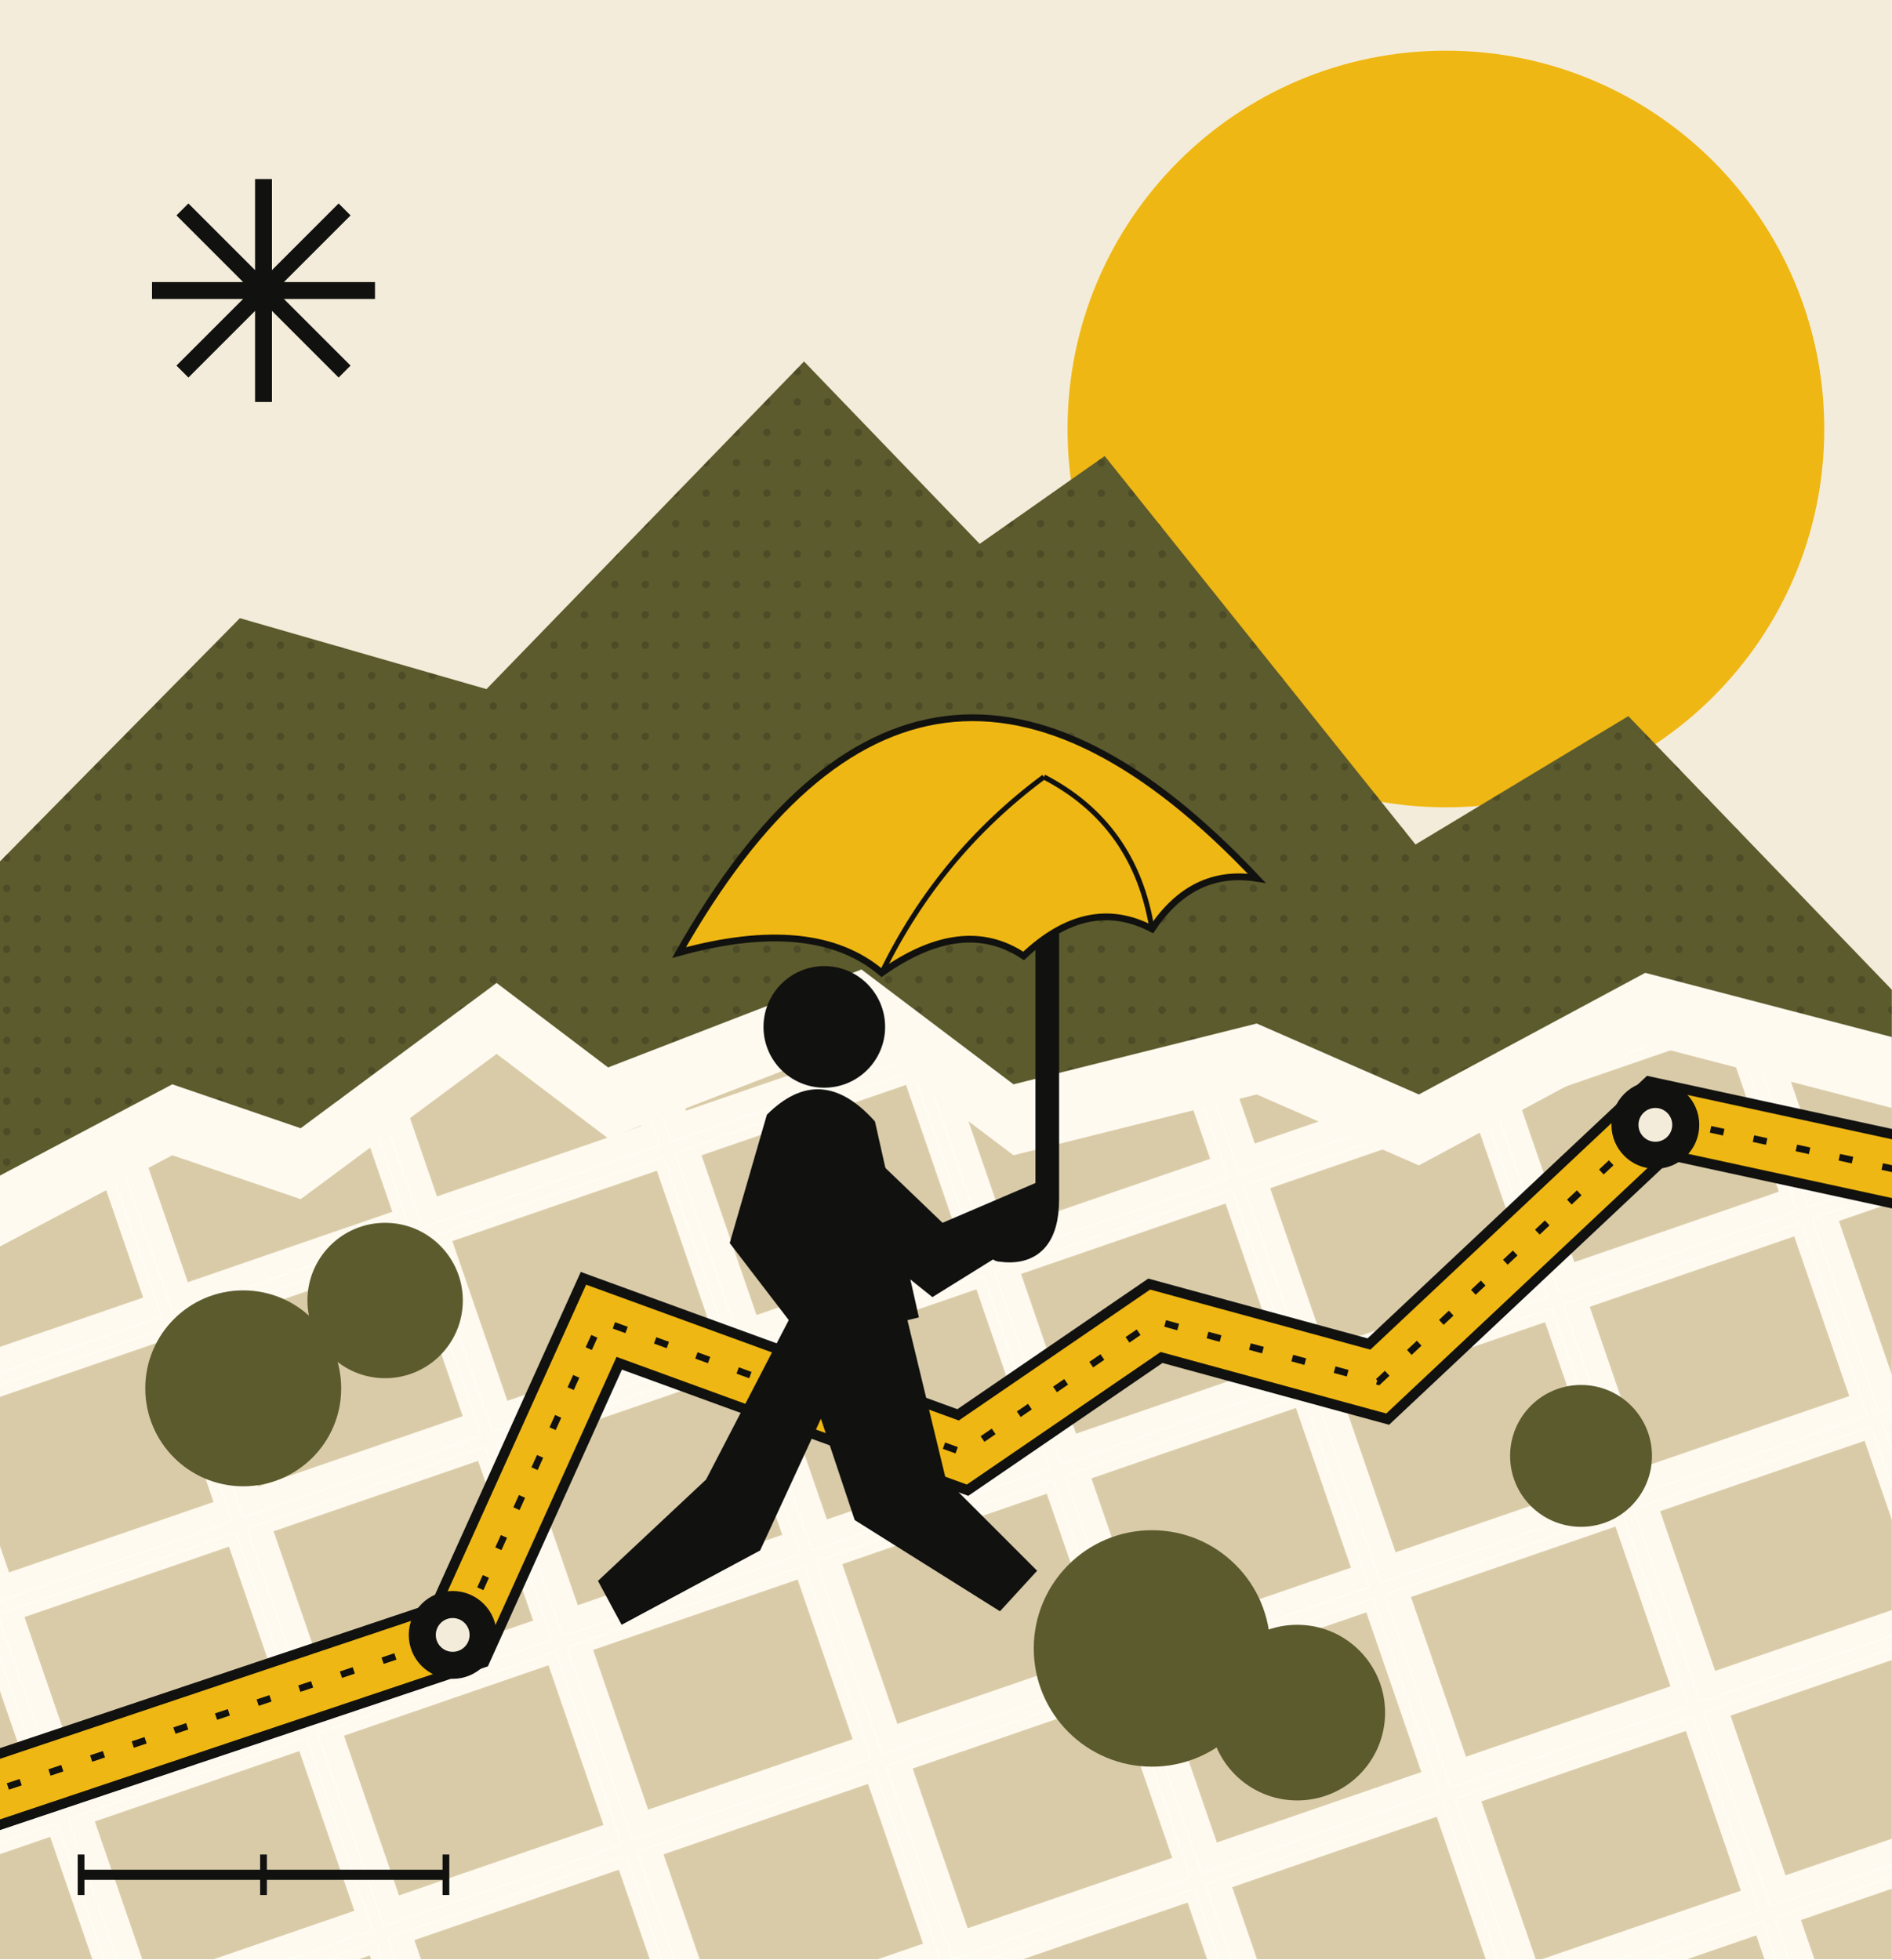
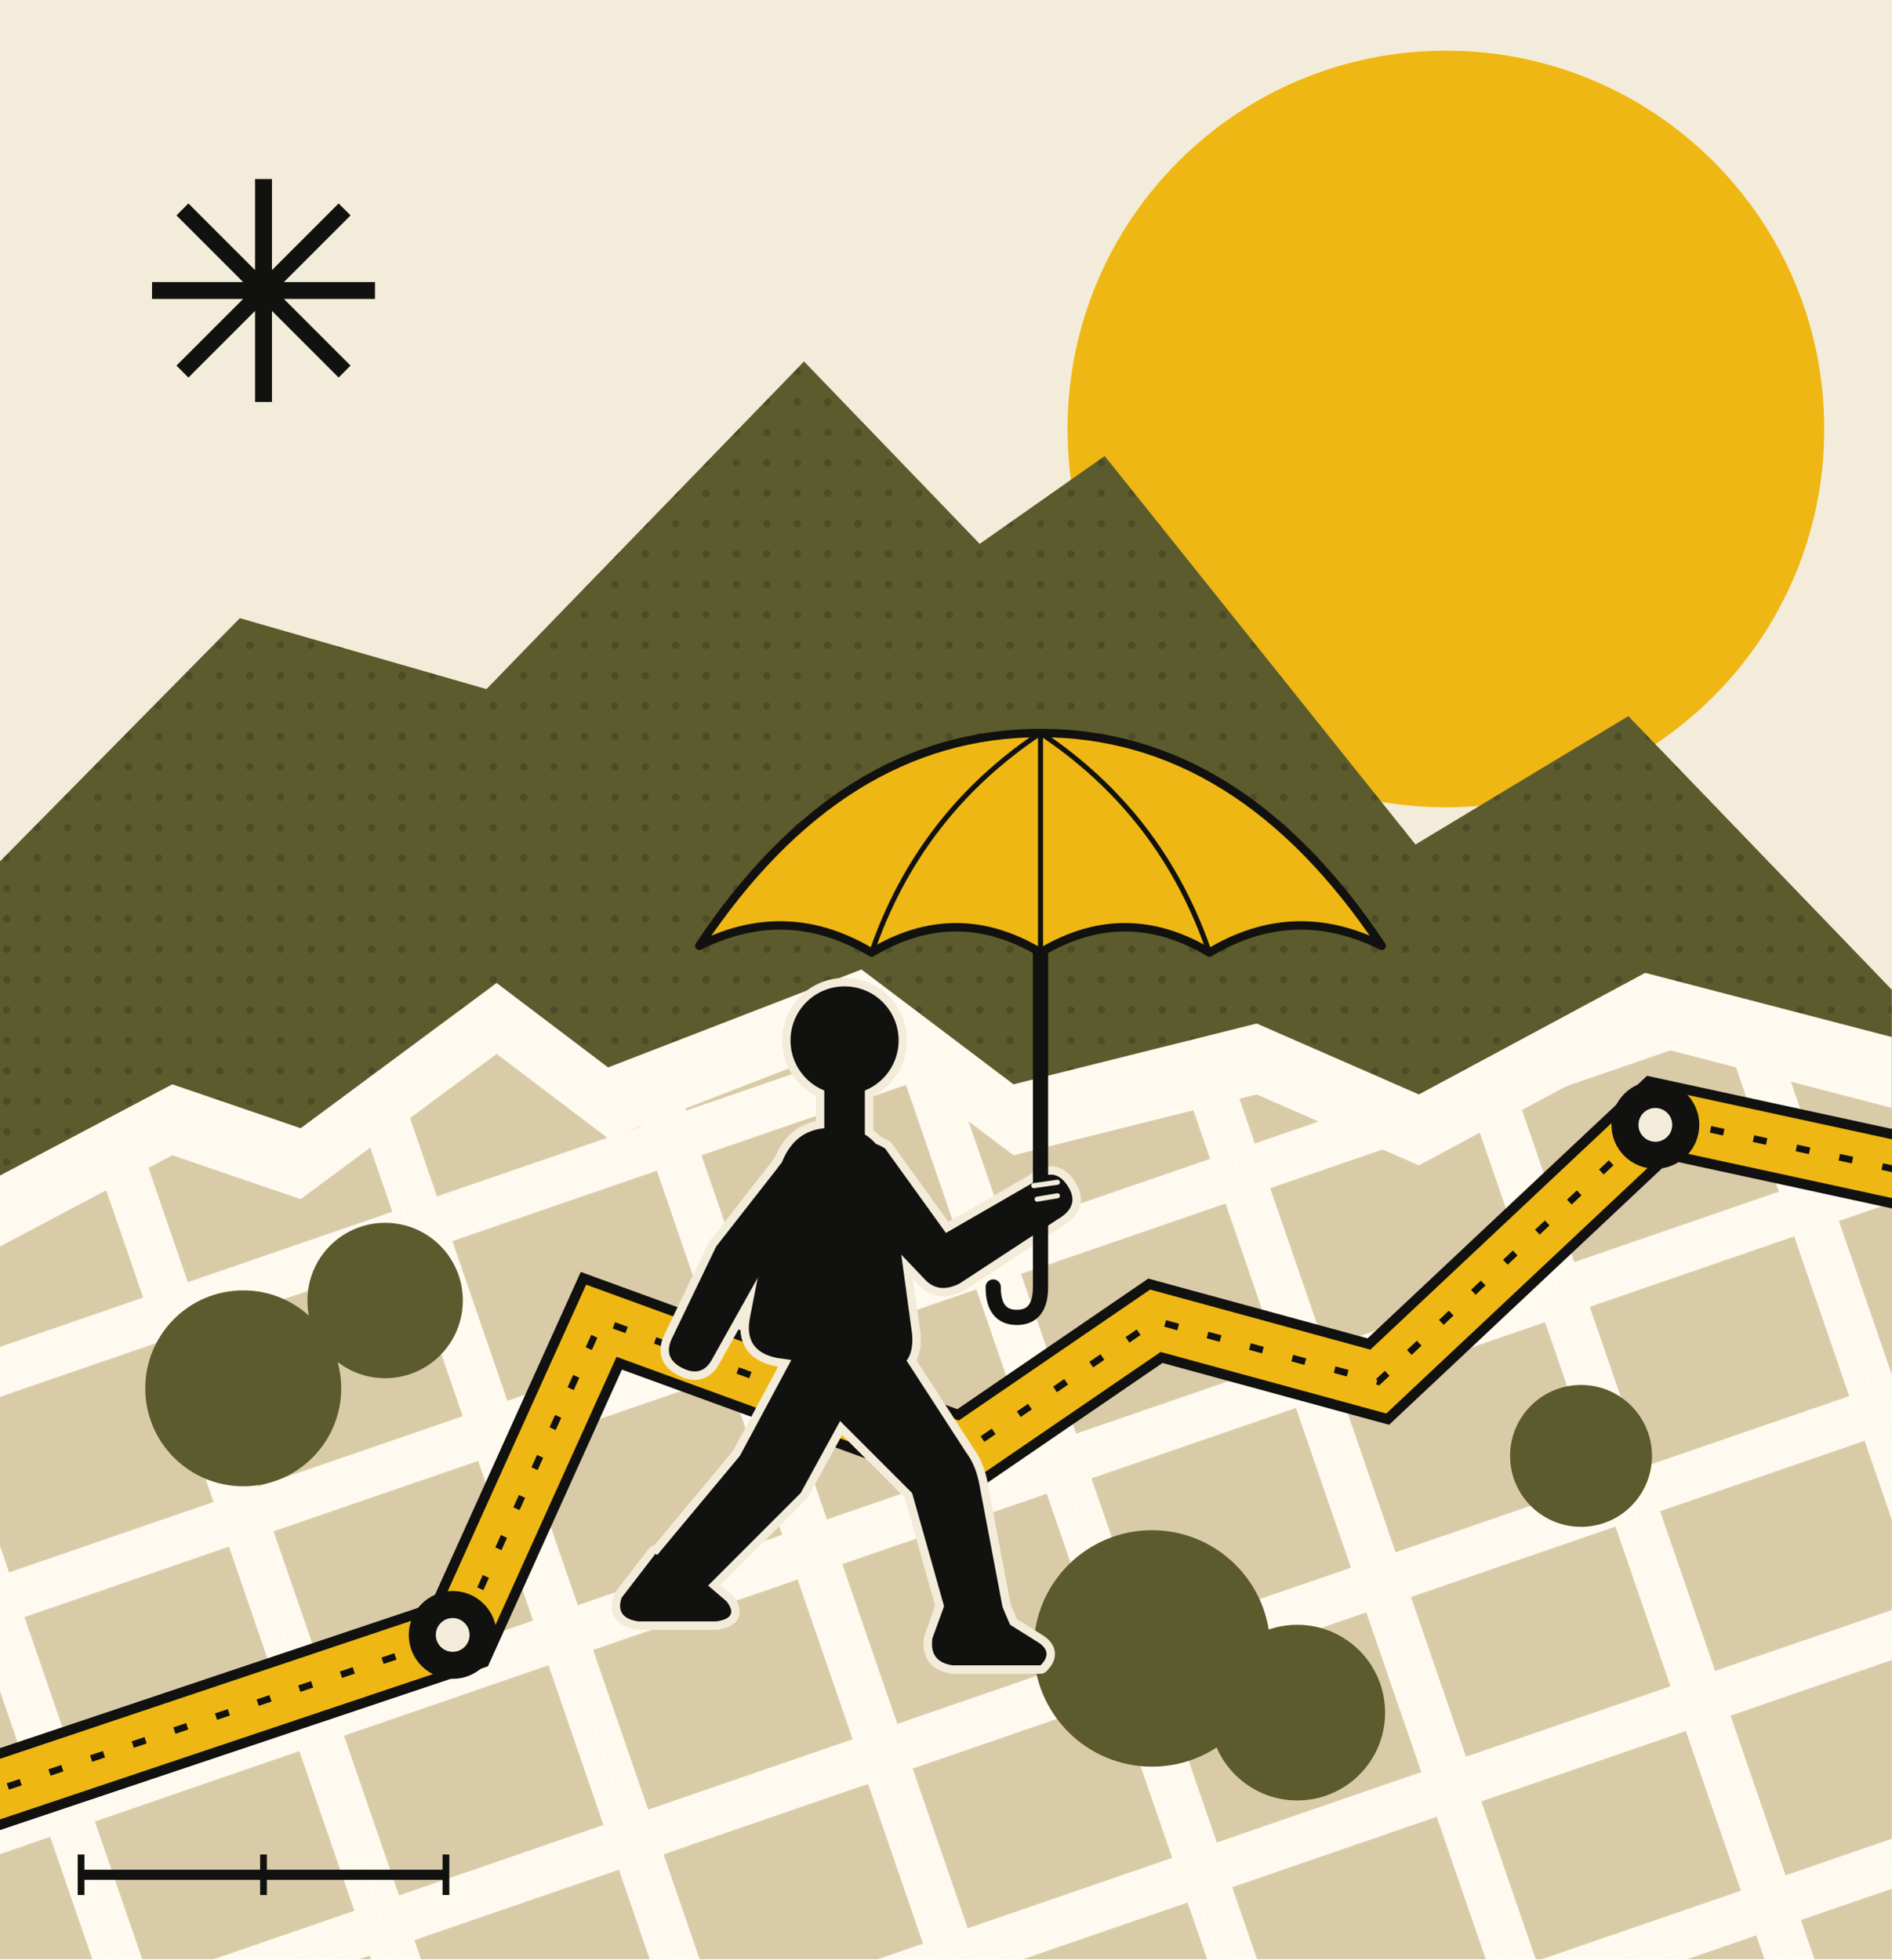
- <svg xmlns="http://www.w3.org/2000/svg" viewBox="0 0 560 580">
+ <svg xmlns="http://www.w3.org/2000/svg" width="560" height="580" viewBox="0 0 560 580">
  <defs>
    <pattern id="puntos" width="9" height="9" patternUnits="userSpaceOnUse">
      <circle cx="2" cy="2" r="1.1" fill="#11110f" opacity=".2" />
    </pattern>
    <pattern id="cuadras" width="78" height="64" patternUnits="userSpaceOnUse" patternTransform="rotate(-19)">
      <rect x="7" y="7" width="64" height="50" fill="#d9cba8" />
      <path d="M0 0h78v64" fill="none" stroke="#fffaf0" stroke-width="8" />
    </pattern>
  </defs>
  <rect width="560" height="580" fill="#f4ecda" />
  <circle cx="428" cy="127" r="112" fill="#efb713" />
  <path d="M0 255l71-72 73 21 94-97 52 54 37-26 92 115 63-38 78 81v109H0z" fill="#5c5b2d" />
  <path d="M0 255l71-72 73 21 94-97 52 54 37-26 92 115 63-38 78 81v109H0z" fill="url(#puntos)" />
  <path d="M0 348l51-27 38 13 58-43 33 25 75-29 45 34 72-18 48 21 67-36 73 19v273H0z" fill="#fffaf0" />
  <path d="M0 369l51-27 38 13 58-43 33 25 75-29 45 34 72-18 48 21 67-36 73 19v252H0z" fill="url(#cuadras)" />
  <path d="M-10 533l146-49 42-93 107 39 57-39 66 18 83-78 83 18" fill="none" stroke="#11110f" stroke-width="23" />
  <path d="M-10 533l146-49 42-93 107 39 57-39 66 18 83-78 83 18" fill="none" stroke="#efb713" stroke-width="17" />
  <path d="M-10 533l146-49 42-93 107 39 57-39 66 18 83-78 83 18" fill="none" stroke="#11110f" stroke-width="2" stroke-dasharray="4 9" />
  <g fill="#5c5b2d">
    <circle cx="72" cy="411" r="29" />
    <circle cx="114" cy="385" r="23" />
    <circle cx="341" cy="488" r="35" />
    <circle cx="384" cy="507" r="26" />
    <circle cx="468" cy="431" r="21" />
  </g>
-   <g fill="#11110f">
-     <circle cx="244" cy="304" r="18" />
-     <path d="M227 330q16-16 32 2l13 58-33 8-23-30z" />
-     <path d="M237 384l29-4 14 58 27 27-11 12-43-27-10-30-18 39-41 22-7-13 32-30z" />
-     <path d="M254 338l25 24 28-12 6 11-37 23-30-24z" />
-   </g>
-   <path d="M310 228v127q0 17-14 15" fill="none" stroke="#11110f" stroke-width="7" stroke-linecap="round" />
-   <path d="M201 282q72-127 171-22-19-3-31 15-19-10-38 8-18-12-42 5-20-17-60-6z" fill="#efb713" stroke="#11110f" stroke-width="2" />
-   <path d="M309 230q-31 23-48 58m48-58q27 14 32 45" fill="none" stroke="#11110f" stroke-width="1.5" />
+   <defs>
+     <g id="peaton" fill="#11110f">
+       <path d="M239 343q-5-3-9 3l-18 23-13 27q-3 6 3 9t9-3l14-25 21-21q6-8-7-13z" />
+       <path d="M241 390l19 10-23 42-30 30-13-11 25-30z" />
+       <path d="M194 460l14 8 7 6q4 5-3 6h-23q-7-1-5-7z" />
+       <path d="M244 391l18 2 24 37q3 4 4 10l7 37-16 4-11-39-27-27z" />
+       <path d="M280 474h16l3 7 8 5q5 3 1 7h-26q-7-1-6-8z" />
+       <path d="M244 322h12v20h-12z" />
+       <circle cx="250" cy="308" r="16" />
+       <path d="M244 334q-11 1-14 15l-8 41q-2 10 8 12l28 4q13 1 12-11l-6-44q-2-15-13-17z" />
+       <path d="M262 340q-8-5-11 4t3 14l20 21q4 4 10 1l29-19q7-4 3-10t-10-1l-26 15z" />
+     </g>
+   </defs>
+   <use href="#peaton" stroke="#f4ecda" stroke-width="5" stroke-linejoin="round" />
+   <path d="M308 219v162q0 9-7 9t-7-9" fill="none" stroke="#11110f" stroke-width="4.5" stroke-linecap="round" />
+   <use href="#peaton" />
+   <path d="M306 351l7-1m-6 5 6-1" fill="none" stroke="#f4ecda" stroke-width="1.5" stroke-linecap="round" />
+   <path d="M207 280q42-63 101-63t101 63q-26-13-51 2-25-15-50 0-25-15-50 0-25-15-51-2z" fill="#efb713" stroke="#11110f" stroke-width="2.5" stroke-linejoin="round" />
+   <path d="M308 217q-36 24-50 65m50-65q36 24 50 65m-50-65v65" fill="none" stroke="#11110f" stroke-width="1.5" />
  <g fill="#11110f">
    <circle cx="134" cy="484" r="13" />
    <circle cx="490" cy="333" r="13" />
  </g>
  <g fill="#f4ecda">
    <circle cx="134" cy="484" r="5" />
    <circle cx="490" cy="333" r="5" />
  </g>
  <g stroke="#11110f" stroke-width="5">
    <path d="M78 53v66M45 86h66M54 62l48 48M54 110l48-48" />
  </g>
  <path d="M24 555h108" stroke="#11110f" stroke-width="3" />
  <path d="M24 549v12m54-12v12m54-12v12" stroke="#11110f" stroke-width="2" />
</svg>
